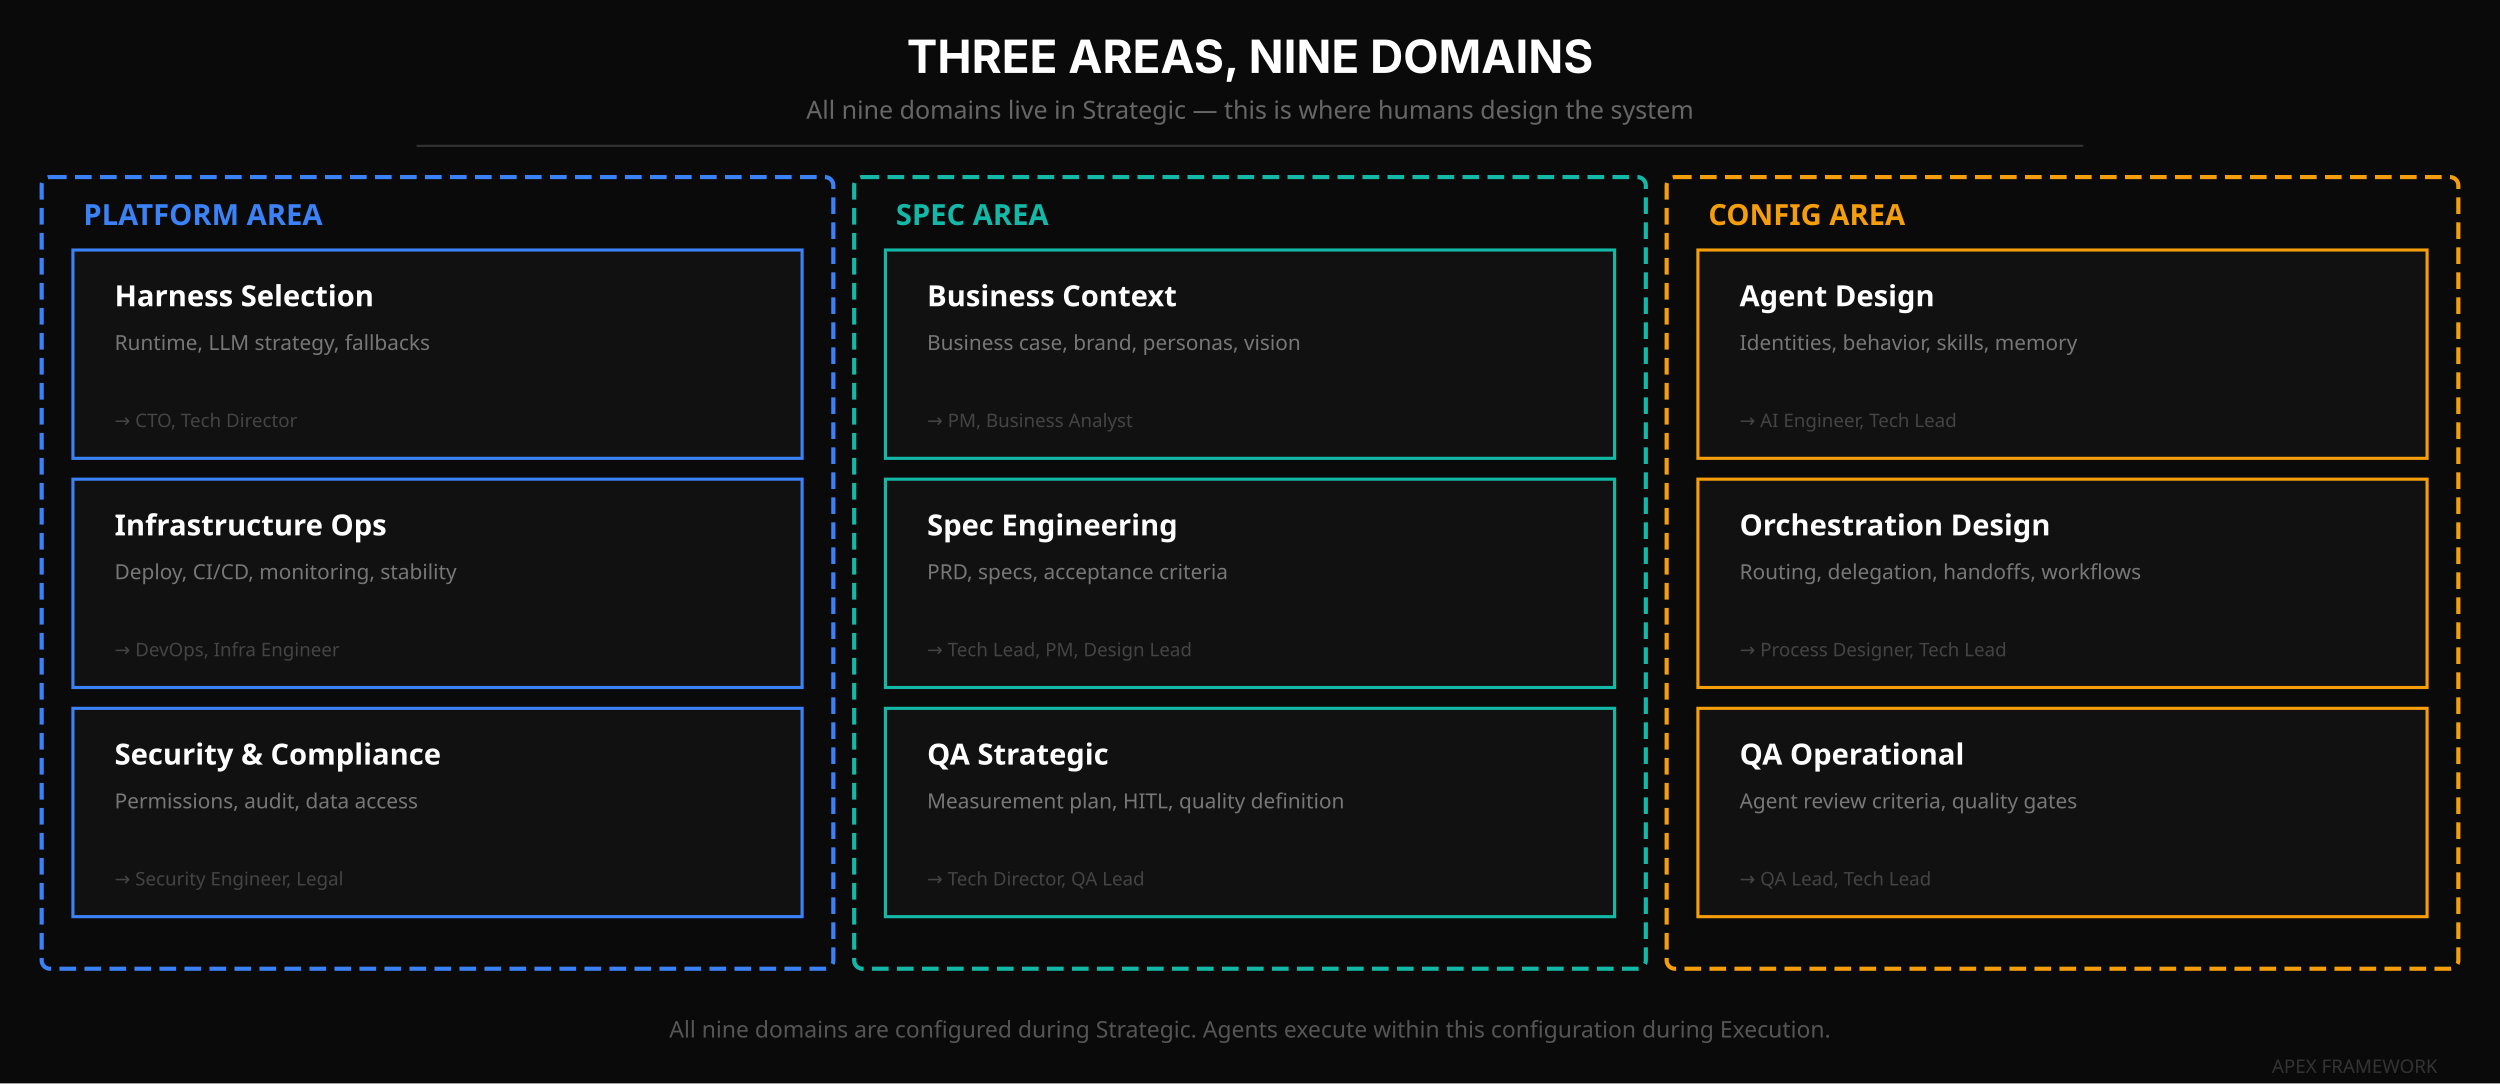
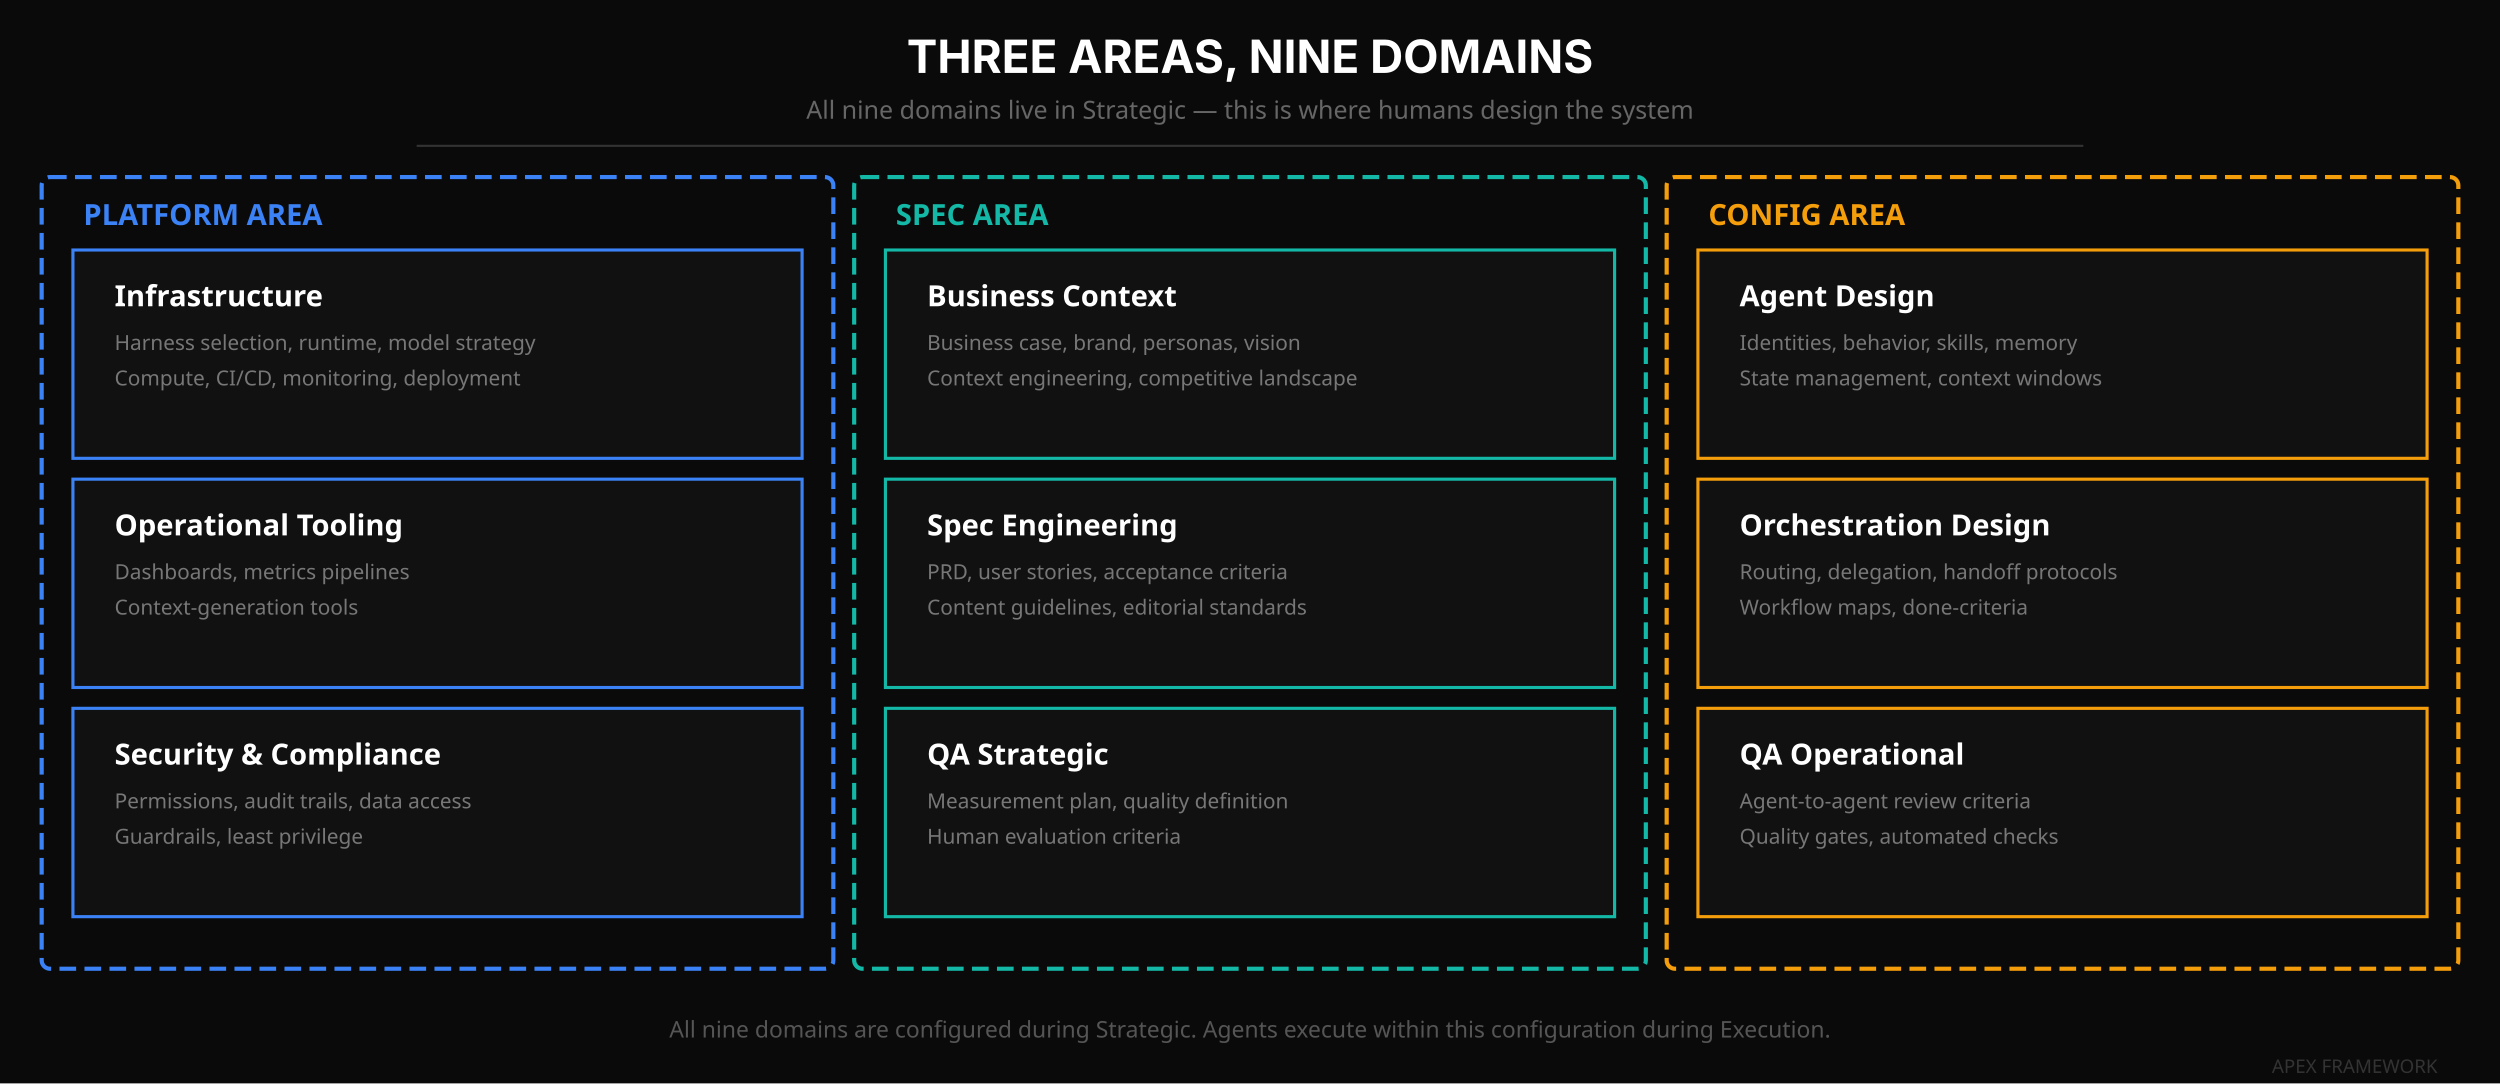
<svg xmlns="http://www.w3.org/2000/svg" viewBox="0 0 1200 520" width="1200" height="520">
  <rect width="1200" height="520" fill="#0a0a0a" />
  <text x="600" y="35" text-anchor="middle" font-family="system-ui, -apple-system, sans-serif" font-size="22" font-weight="700" fill="#ffffff">THREE AREAS, NINE DOMAINS</text>
  <text x="600" y="57" text-anchor="middle" font-family="system-ui, sans-serif" font-size="12" fill="#666">All nine domains live in Strategic — this is where humans design the system</text>
  <line x1="200" y1="70" x2="1000" y2="70" stroke="#333" stroke-width="1" />
  <rect x="20" y="85" width="380" height="380" fill="none" stroke="#3b82f6" stroke-width="2" stroke-dasharray="8,4" rx="4" />
  <text x="40" y="108" font-family="system-ui, sans-serif" font-size="14" font-weight="700" fill="#3b82f6">PLATFORM AREA</text>
  <rect x="35" y="120" width="350" height="100" fill="#111" stroke="#3b82f6" stroke-width="1.5" />
-   <text x="55" y="147" font-family="system-ui, sans-serif" font-size="14" font-weight="700" fill="#ffffff">Harness Selection</text>
-   <text x="55" y="168" font-family="system-ui, sans-serif" font-size="10" fill="#777">Runtime, LLM strategy, fallbacks</text>
-   <text x="55" y="205" font-family="system-ui, sans-serif" font-size="9" fill="#444">→ CTO, Tech Director</text>
+   <text x="55" y="147" font-family="system-ui, sans-serif" font-size="14" font-weight="700" fill="#ffffff">Infrastructure</text>
+   <text x="55" y="168" font-family="system-ui, sans-serif" font-size="10" fill="#777">Harness selection, runtime, model strategy</text>
+   <text x="55" y="185" font-family="system-ui, sans-serif" font-size="10" fill="#777">Compute, CI/CD, monitoring, deployment</text>
  <rect x="35" y="230" width="350" height="100" fill="#111" stroke="#3b82f6" stroke-width="1.5" />
-   <text x="55" y="257" font-family="system-ui, sans-serif" font-size="14" font-weight="700" fill="#ffffff">Infrastructure Ops</text>
-   <text x="55" y="278" font-family="system-ui, sans-serif" font-size="10" fill="#777">Deploy, CI/CD, monitoring, stability</text>
-   <text x="55" y="315" font-family="system-ui, sans-serif" font-size="9" fill="#444">→ DevOps, Infra Engineer</text>
+   <text x="55" y="257" font-family="system-ui, sans-serif" font-size="14" font-weight="700" fill="#ffffff">Operational Tooling</text>
+   <text x="55" y="278" font-family="system-ui, sans-serif" font-size="10" fill="#777">Dashboards, metrics pipelines</text>
+   <text x="55" y="295" font-family="system-ui, sans-serif" font-size="10" fill="#777">Context-generation tools</text>
  <rect x="35" y="340" width="350" height="100" fill="#111" stroke="#3b82f6" stroke-width="1.5" />
  <text x="55" y="367" font-family="system-ui, sans-serif" font-size="14" font-weight="700" fill="#ffffff">Security &amp; Compliance</text>
-   <text x="55" y="388" font-family="system-ui, sans-serif" font-size="10" fill="#777">Permissions, audit, data access</text>
-   <text x="55" y="425" font-family="system-ui, sans-serif" font-size="9" fill="#444">→ Security Engineer, Legal</text>
+   <text x="55" y="388" font-family="system-ui, sans-serif" font-size="10" fill="#777">Permissions, audit trails, data access</text>
+   <text x="55" y="405" font-family="system-ui, sans-serif" font-size="10" fill="#777">Guardrails, least privilege</text>
  <rect x="410" y="85" width="380" height="380" fill="none" stroke="#14b8a6" stroke-width="2" stroke-dasharray="8,4" rx="4" />
  <text x="430" y="108" font-family="system-ui, sans-serif" font-size="14" font-weight="700" fill="#14b8a6">SPEC AREA</text>
  <rect x="425" y="120" width="350" height="100" fill="#111" stroke="#14b8a6" stroke-width="1.5" />
  <text x="445" y="147" font-family="system-ui, sans-serif" font-size="14" font-weight="700" fill="#ffffff">Business Context</text>
  <text x="445" y="168" font-family="system-ui, sans-serif" font-size="10" fill="#777">Business case, brand, personas, vision</text>
-   <text x="445" y="205" font-family="system-ui, sans-serif" font-size="9" fill="#444">→ PM, Business Analyst</text>
+   <text x="445" y="185" font-family="system-ui, sans-serif" font-size="10" fill="#777">Context engineering, competitive landscape</text>
  <rect x="425" y="230" width="350" height="100" fill="#111" stroke="#14b8a6" stroke-width="1.5" />
  <text x="445" y="257" font-family="system-ui, sans-serif" font-size="14" font-weight="700" fill="#ffffff">Spec Engineering</text>
-   <text x="445" y="278" font-family="system-ui, sans-serif" font-size="10" fill="#777">PRD, specs, acceptance criteria</text>
-   <text x="445" y="315" font-family="system-ui, sans-serif" font-size="9" fill="#444">→ Tech Lead, PM, Design Lead</text>
+   <text x="445" y="278" font-family="system-ui, sans-serif" font-size="10" fill="#777">PRD, user stories, acceptance criteria</text>
+   <text x="445" y="295" font-family="system-ui, sans-serif" font-size="10" fill="#777">Content guidelines, editorial standards</text>
  <rect x="425" y="340" width="350" height="100" fill="#111" stroke="#14b8a6" stroke-width="1.5" />
  <text x="445" y="367" font-family="system-ui, sans-serif" font-size="14" font-weight="700" fill="#ffffff">QA Strategic</text>
-   <text x="445" y="388" font-family="system-ui, sans-serif" font-size="10" fill="#777">Measurement plan, HITL, quality definition</text>
-   <text x="445" y="425" font-family="system-ui, sans-serif" font-size="9" fill="#444">→ Tech Director, QA Lead</text>
+   <text x="445" y="388" font-family="system-ui, sans-serif" font-size="10" fill="#777">Measurement plan, quality definition</text>
+   <text x="445" y="405" font-family="system-ui, sans-serif" font-size="10" fill="#777">Human evaluation criteria</text>
  <rect x="800" y="85" width="380" height="380" fill="none" stroke="#f59e0b" stroke-width="2" stroke-dasharray="8,4" rx="4" />
  <text x="820" y="108" font-family="system-ui, sans-serif" font-size="14" font-weight="700" fill="#f59e0b">CONFIG AREA</text>
  <rect x="815" y="120" width="350" height="100" fill="#111" stroke="#f59e0b" stroke-width="1.5" />
  <text x="835" y="147" font-family="system-ui, sans-serif" font-size="14" font-weight="700" fill="#ffffff">Agent Design</text>
  <text x="835" y="168" font-family="system-ui, sans-serif" font-size="10" fill="#777">Identities, behavior, skills, memory</text>
-   <text x="835" y="205" font-family="system-ui, sans-serif" font-size="9" fill="#444">→ AI Engineer, Tech Lead</text>
+   <text x="835" y="185" font-family="system-ui, sans-serif" font-size="10" fill="#777">State management, context windows</text>
  <rect x="815" y="230" width="350" height="100" fill="#111" stroke="#f59e0b" stroke-width="1.5" />
  <text x="835" y="257" font-family="system-ui, sans-serif" font-size="14" font-weight="700" fill="#ffffff">Orchestration Design</text>
-   <text x="835" y="278" font-family="system-ui, sans-serif" font-size="10" fill="#777">Routing, delegation, handoffs, workflows</text>
-   <text x="835" y="315" font-family="system-ui, sans-serif" font-size="9" fill="#444">→ Process Designer, Tech Lead</text>
+   <text x="835" y="278" font-family="system-ui, sans-serif" font-size="10" fill="#777">Routing, delegation, handoff protocols</text>
+   <text x="835" y="295" font-family="system-ui, sans-serif" font-size="10" fill="#777">Workflow maps, done-criteria</text>
  <rect x="815" y="340" width="350" height="100" fill="#111" stroke="#f59e0b" stroke-width="1.5" />
  <text x="835" y="367" font-family="system-ui, sans-serif" font-size="14" font-weight="700" fill="#ffffff">QA Operational</text>
-   <text x="835" y="388" font-family="system-ui, sans-serif" font-size="10" fill="#777">Agent review criteria, quality gates</text>
-   <text x="835" y="425" font-family="system-ui, sans-serif" font-size="9" fill="#444">→ QA Lead, Tech Lead</text>
+   <text x="835" y="388" font-family="system-ui, sans-serif" font-size="10" fill="#777">Agent-to-agent review criteria</text>
+   <text x="835" y="405" font-family="system-ui, sans-serif" font-size="10" fill="#777">Quality gates, automated checks</text>
  <text x="600" y="498" text-anchor="middle" font-family="system-ui, sans-serif" font-size="11" fill="#555">All nine domains are configured during Strategic. Agents execute within this configuration during Execution.</text>
  <text x="1170" y="515" text-anchor="end" font-family="system-ui, sans-serif" font-size="9" fill="#333">APEX FRAMEWORK</text>
</svg>
